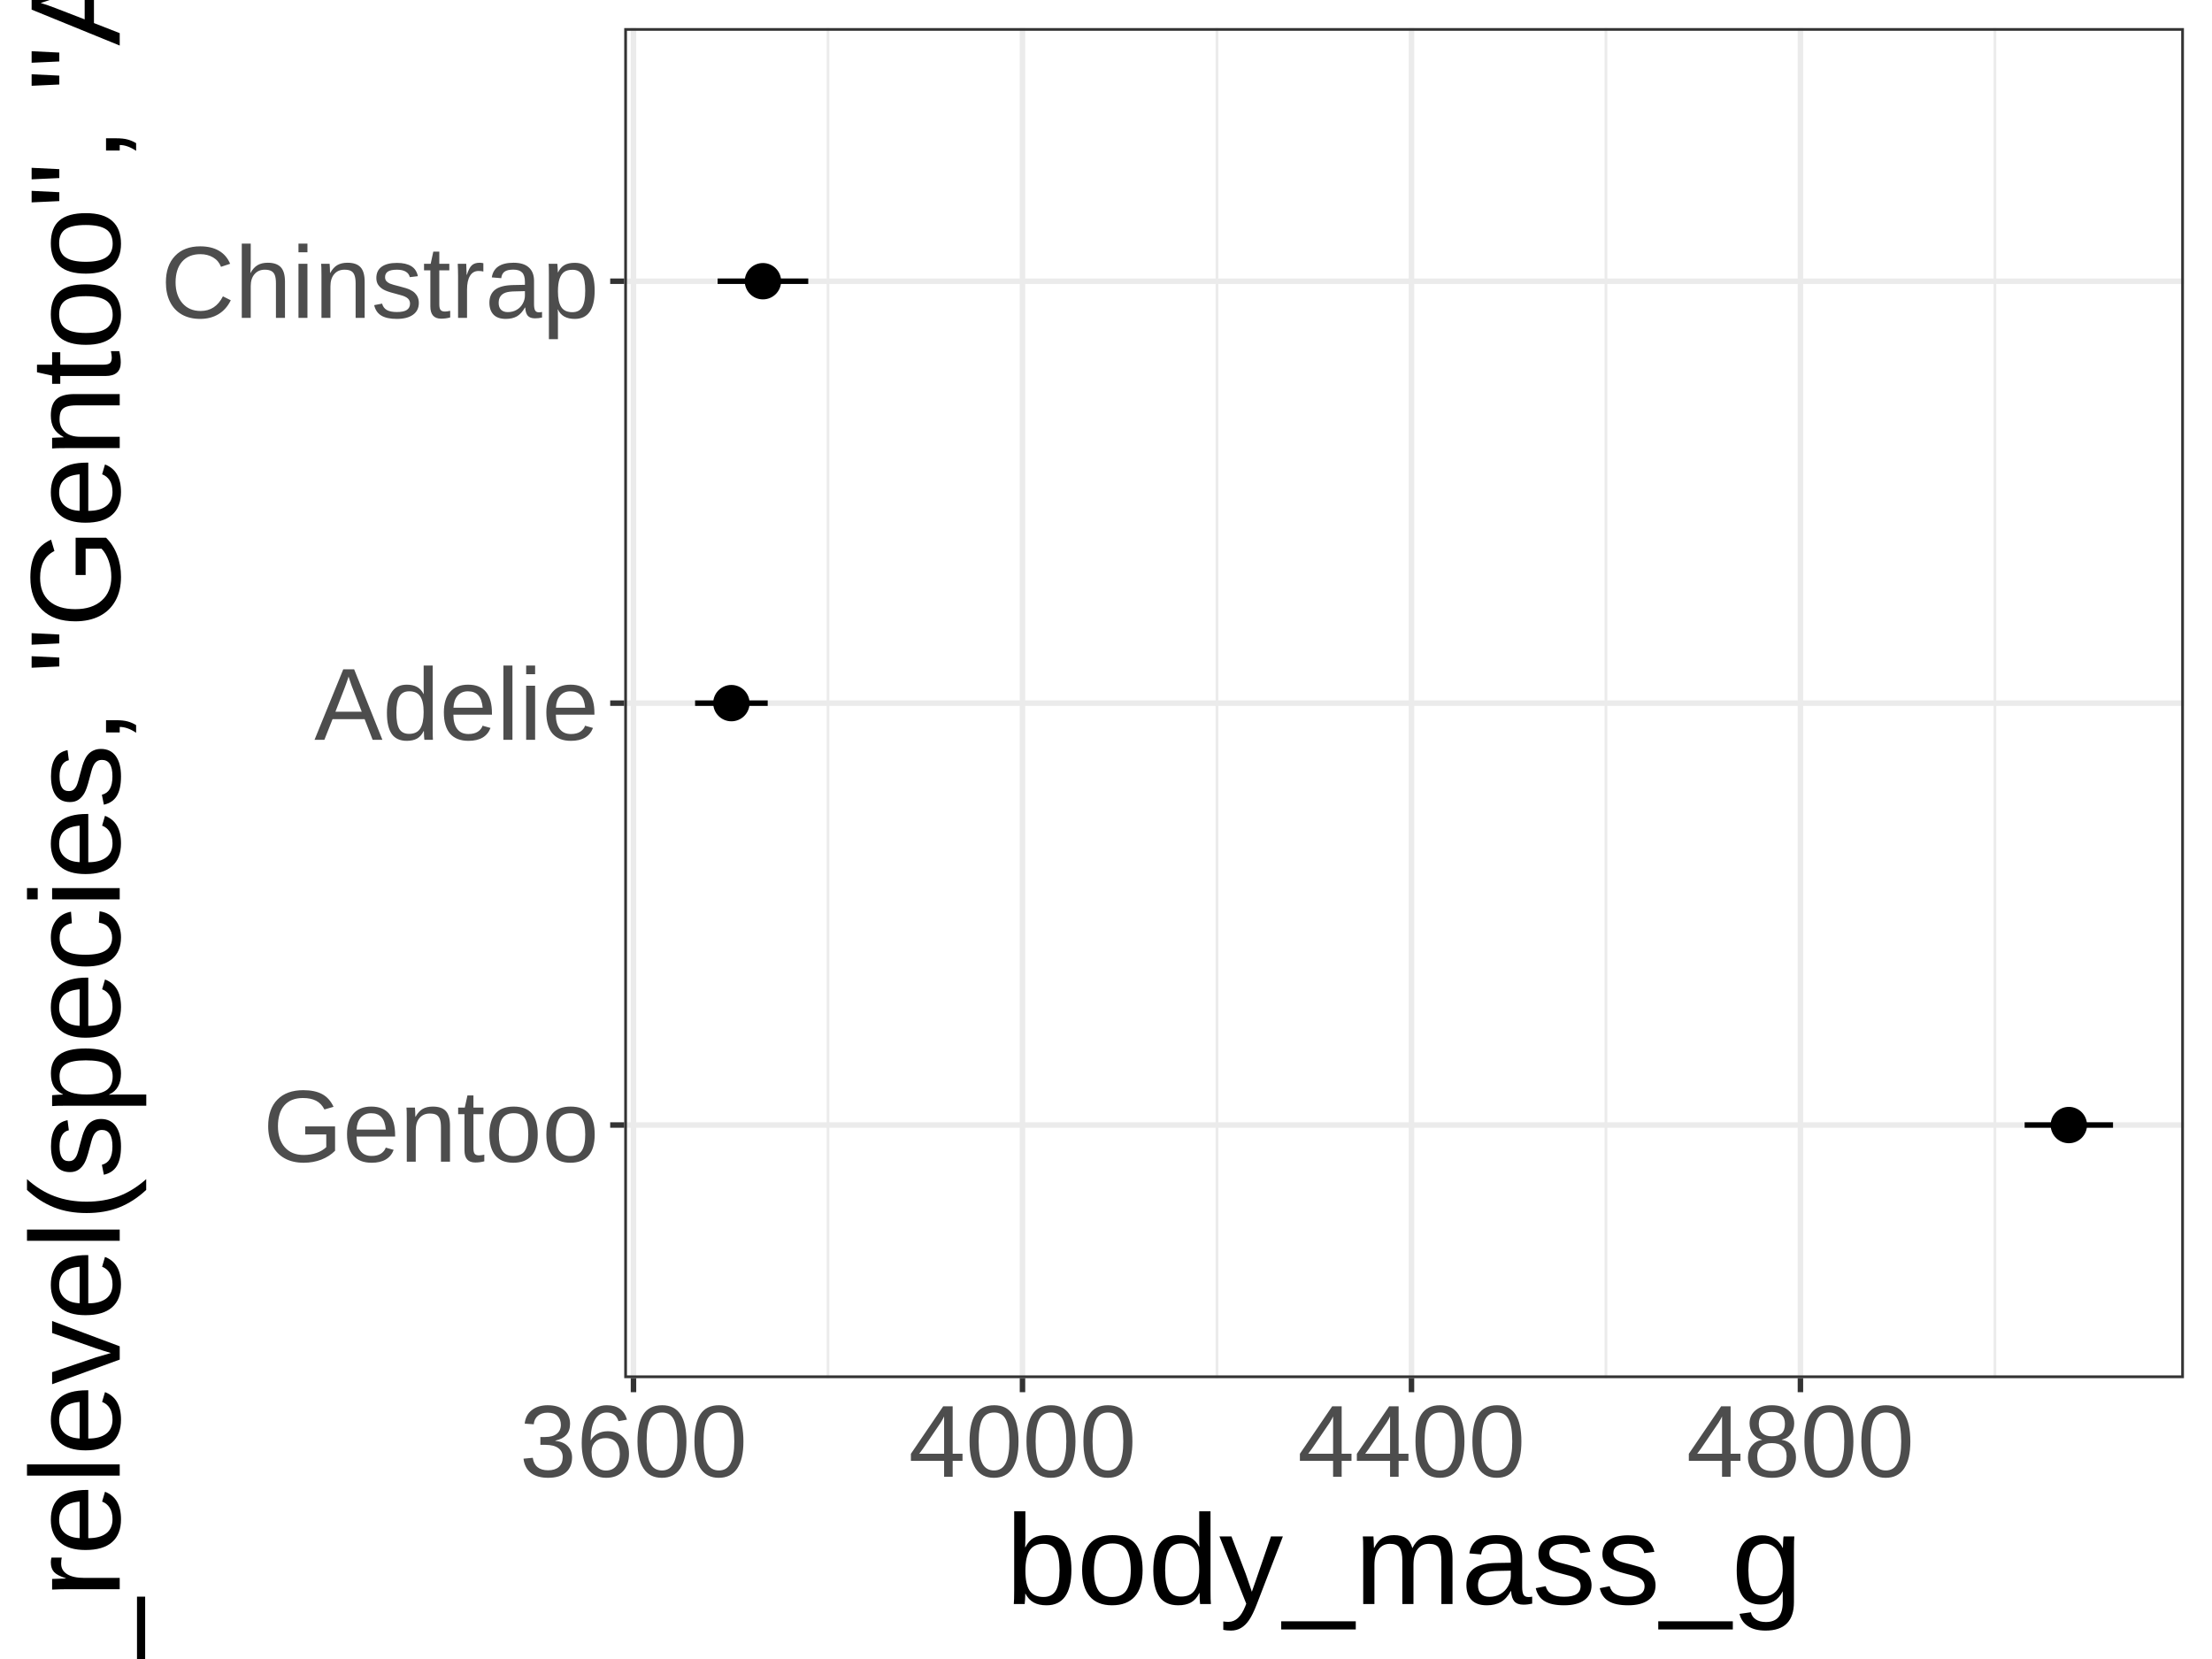
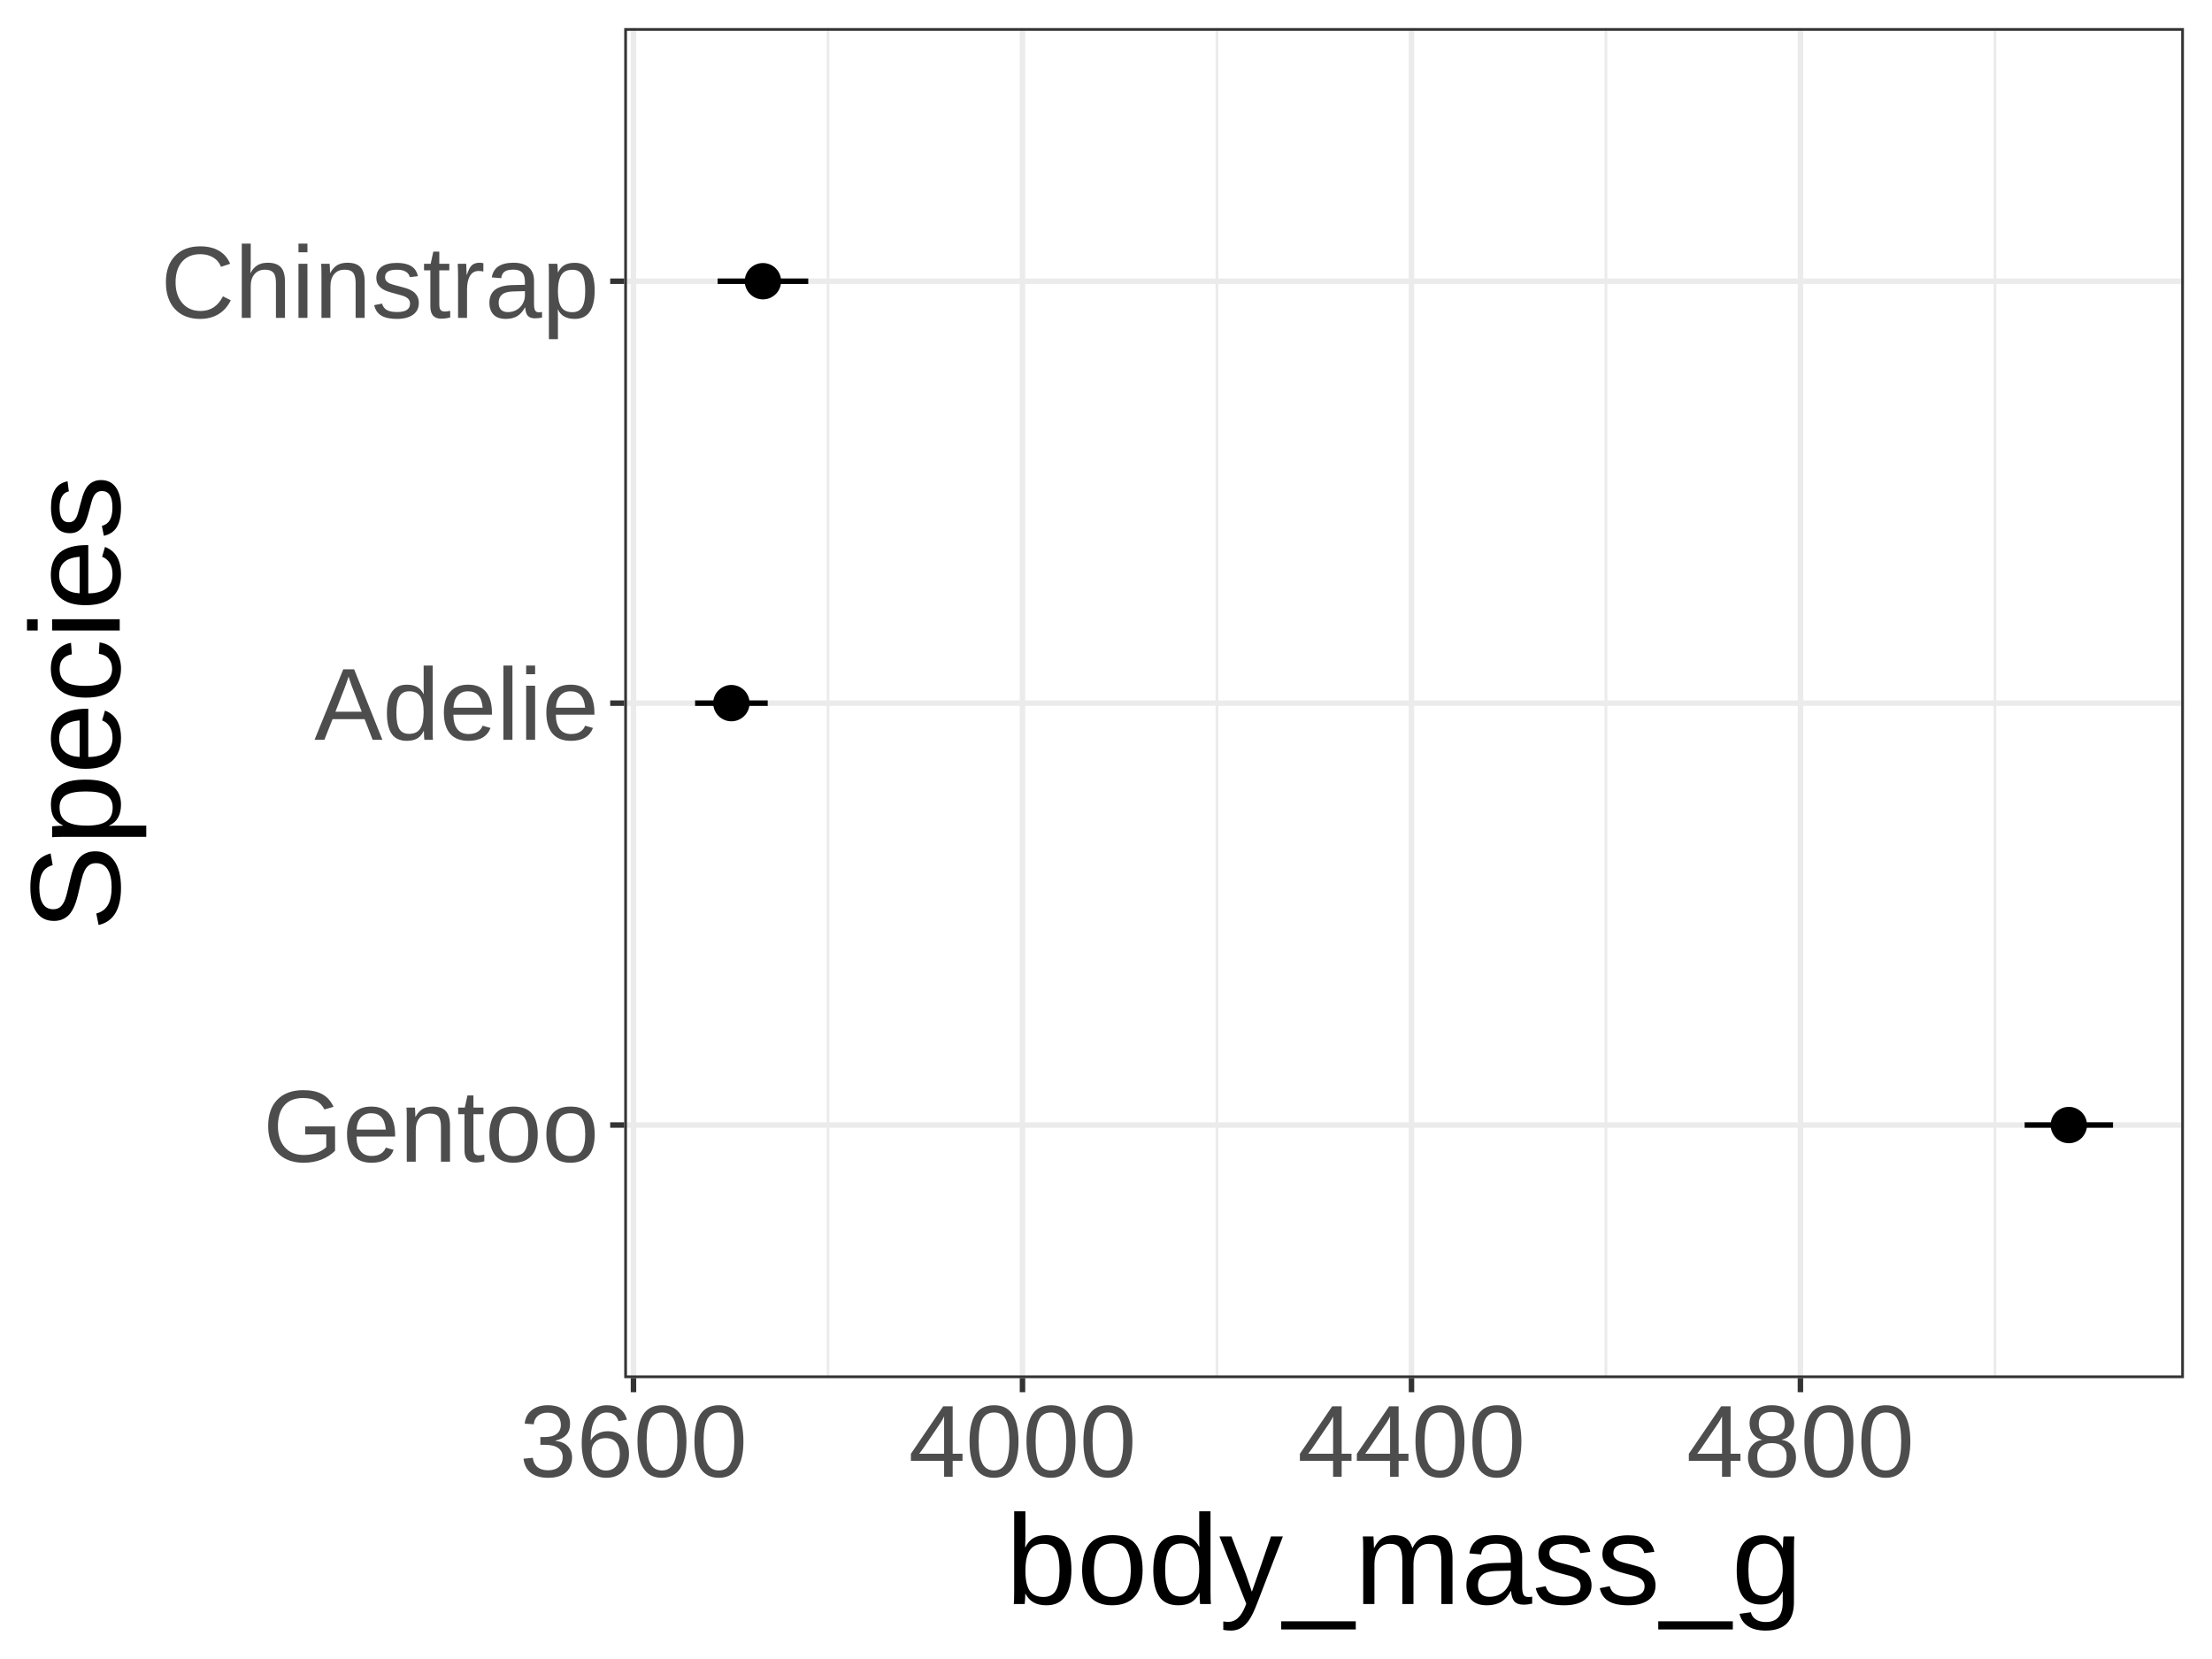
<svg xmlns="http://www.w3.org/2000/svg" width="432.00pt" height="324.00pt" viewBox="0 0 432.00 324.00">
  <g class="svglite">
    <defs>
      <style type="text/css">
    .svglite line, .svglite polyline, .svglite polygon, .svglite path, .svglite rect, .svglite circle {
      fill: none;
      stroke: #000000;
      stroke-linecap: round;
      stroke-linejoin: round;
      stroke-miterlimit: 10.00;
    }
    .svglite text {
      white-space: pre;
    }
    .svglite g.glyphgroup path {
      fill: inherit;
      stroke: none;
    }
  </style>
    </defs>
    <rect width="100%" height="100%" style="stroke: none; fill: #FFFFFF;" />
    <defs>
      <clipPath id="cpMC4wMHw0MzIuMDB8MC4wMHwzMjQuMDA=">
        <rect x="0.00" y="0.00" width="432.00" height="324.00" />
      </clipPath>
    </defs>
    <g clip-path="url(#cpMC4wMHw0MzIuMDB8MC4wMHwzMjQuMDA=)">
-       <rect x="0" y="0.00" width="432.00" height="324.00" style="stroke-width: 1.07; stroke: #FFFFFF; fill: #FFFFFF;" />
+       <rect x="0.00" y="0.00" width="432.00" height="324.00" style="stroke-width: 1.07; stroke: #FFFFFF; fill: #FFFFFF;" />
    </g>
    <defs>
      <clipPath id="cpMTIxLjkxfDQyNi41Mnw1LjQ4fDI2OS4xNQ==">
        <rect x="121.91" y="5.48" width="304.61" height="263.67" />
      </clipPath>
    </defs>
    <g clip-path="url(#cpMTIxLjkxfDQyNi41Mnw1LjQ4fDI2OS4xNQ==)">
      <rect x="121.91" y="5.48" width="304.61" height="263.67" style="stroke-width: 1.07; stroke: none; fill: #FFFFFF;" />
      <polyline points="161.71,269.15 161.71,5.48 " style="stroke-width: 0.53; stroke: #EBEBEB; stroke-linecap: butt;" />
      <polyline points="237.67,269.15 237.67,5.48 " style="stroke-width: 0.53; stroke: #EBEBEB; stroke-linecap: butt;" />
      <polyline points="313.64,269.15 313.64,5.48 " style="stroke-width: 0.53; stroke: #EBEBEB; stroke-linecap: butt;" />
      <polyline points="389.61,269.15 389.61,5.48 " style="stroke-width: 0.53; stroke: #EBEBEB; stroke-linecap: butt;" />
      <polyline points="121.91,219.72 426.52,219.72 " style="stroke-width: 1.07; stroke: #EBEBEB; stroke-linecap: butt;" />
      <polyline points="121.91,137.32 426.52,137.32 " style="stroke-width: 1.07; stroke: #EBEBEB; stroke-linecap: butt;" />
      <polyline points="121.91,54.92 426.52,54.92 " style="stroke-width: 1.07; stroke: #EBEBEB; stroke-linecap: butt;" />
      <polyline points="123.72,269.15 123.72,5.48 " style="stroke-width: 1.07; stroke: #EBEBEB; stroke-linecap: butt;" />
      <polyline points="199.69,269.15 199.69,5.48 " style="stroke-width: 1.07; stroke: #EBEBEB; stroke-linecap: butt;" />
      <polyline points="275.66,269.15 275.66,5.48 " style="stroke-width: 1.07; stroke: #EBEBEB; stroke-linecap: butt;" />
      <polyline points="351.62,269.15 351.62,5.48 " style="stroke-width: 1.07; stroke: #EBEBEB; stroke-linecap: butt;" />
      <line x1="395.41" y1="219.72" x2="412.67" y2="219.72" style="stroke-width: 1.07; stroke-linecap: butt;" />
      <line x1="135.75" y1="137.32" x2="149.93" y2="137.32" style="stroke-width: 1.07; stroke-linecap: butt;" />
      <line x1="140.15" y1="54.92" x2="157.85" y2="54.92" style="stroke-width: 1.07; stroke-linecap: butt;" />
      <circle cx="404.04" cy="219.72" r="2.84" style="stroke-width: 1.42; fill: #000000;" />
      <circle cx="142.84" cy="137.32" r="2.84" style="stroke-width: 1.42; fill: #000000;" />
      <circle cx="149.00" cy="54.92" r="2.84" style="stroke-width: 1.42; fill: #000000;" />
      <rect x="121.91" y="5.48" width="304.61" height="263.67" style="stroke-width: 1.07; stroke: #333333;" />
    </g>
    <g clip-path="url(#cpMC4wMHw0MzIuMDB8MC4wMHwzMjQuMDA=)">
      <text x="116.98" y="226.88" text-anchor="end" style="font-size: 20.00px;fill: #4D4D4D; font-family: &quot;Arial&quot;;" textLength="65.62px" lengthAdjust="spacingAndGlyphs">Gentoo</text>
      <text x="116.98" y="144.48" text-anchor="end" style="font-size: 20.00px;fill: #4D4D4D; font-family: &quot;Arial&quot;;" textLength="55.59px" lengthAdjust="spacingAndGlyphs">Adelie</text>
      <text x="116.98" y="62.08" text-anchor="end" style="font-size: 20.00px;fill: #4D4D4D; font-family: &quot;Arial&quot;;" textLength="85.59px" lengthAdjust="spacingAndGlyphs">Chinstrap</text>
      <polyline points="119.17,219.72 121.91,219.72 " style="stroke-width: 1.07; stroke: #333333; stroke-linecap: butt;" />
      <polyline points="119.17,137.32 121.91,137.32 " style="stroke-width: 1.07; stroke: #333333; stroke-linecap: butt;" />
      <polyline points="119.17,54.92 121.91,54.92 " style="stroke-width: 1.07; stroke: #333333; stroke-linecap: butt;" />
      <polyline points="123.72,271.89 123.72,269.15 " style="stroke-width: 1.07; stroke: #333333; stroke-linecap: butt;" />
      <polyline points="199.69,271.89 199.69,269.15 " style="stroke-width: 1.07; stroke: #333333; stroke-linecap: butt;" />
      <polyline points="275.66,271.89 275.66,269.15 " style="stroke-width: 1.07; stroke: #333333; stroke-linecap: butt;" />
      <polyline points="351.62,271.89 351.62,269.15 " style="stroke-width: 1.07; stroke: #333333; stroke-linecap: butt;" />
      <text x="123.72" y="288.41" text-anchor="middle" style="font-size: 20.00px;fill: #4D4D4D; font-family: &quot;Arial&quot;;" textLength="44.50px" lengthAdjust="spacingAndGlyphs">3600</text>
      <text x="199.69" y="288.41" text-anchor="middle" style="font-size: 20.00px;fill: #4D4D4D; font-family: &quot;Arial&quot;;" textLength="44.50px" lengthAdjust="spacingAndGlyphs">4000</text>
      <text x="275.66" y="288.41" text-anchor="middle" style="font-size: 20.00px;fill: #4D4D4D; font-family: &quot;Arial&quot;;" textLength="44.50px" lengthAdjust="spacingAndGlyphs">4400</text>
      <text x="351.62" y="288.41" text-anchor="middle" style="font-size: 20.00px;fill: #4D4D4D; font-family: &quot;Arial&quot;;" textLength="44.50px" lengthAdjust="spacingAndGlyphs">4800</text>
      <text x="274.21" y="313.26" text-anchor="middle" style="font-size: 25.00px; font-family: &quot;Arial&quot;;" textLength="155.67px" lengthAdjust="spacingAndGlyphs">body_mass_g</text>
-       <text transform="translate(23.38,137.32) rotate(-90)" text-anchor="middle" style="font-size: 25.00px; font-family: &quot;Arial&quot;;" textLength="430.20px" lengthAdjust="spacingAndGlyphs">fct_relevel(species, "Gentoo", "Adelie")</text>
+       <text transform="translate(23.38,137.32) rotate(-90)" text-anchor="middle" style="font-size: 25.00px; font-family: &quot;Arial&quot;;" textLength="88.94px" lengthAdjust="spacingAndGlyphs">Species</text>
    </g>
  </g>
</svg>
